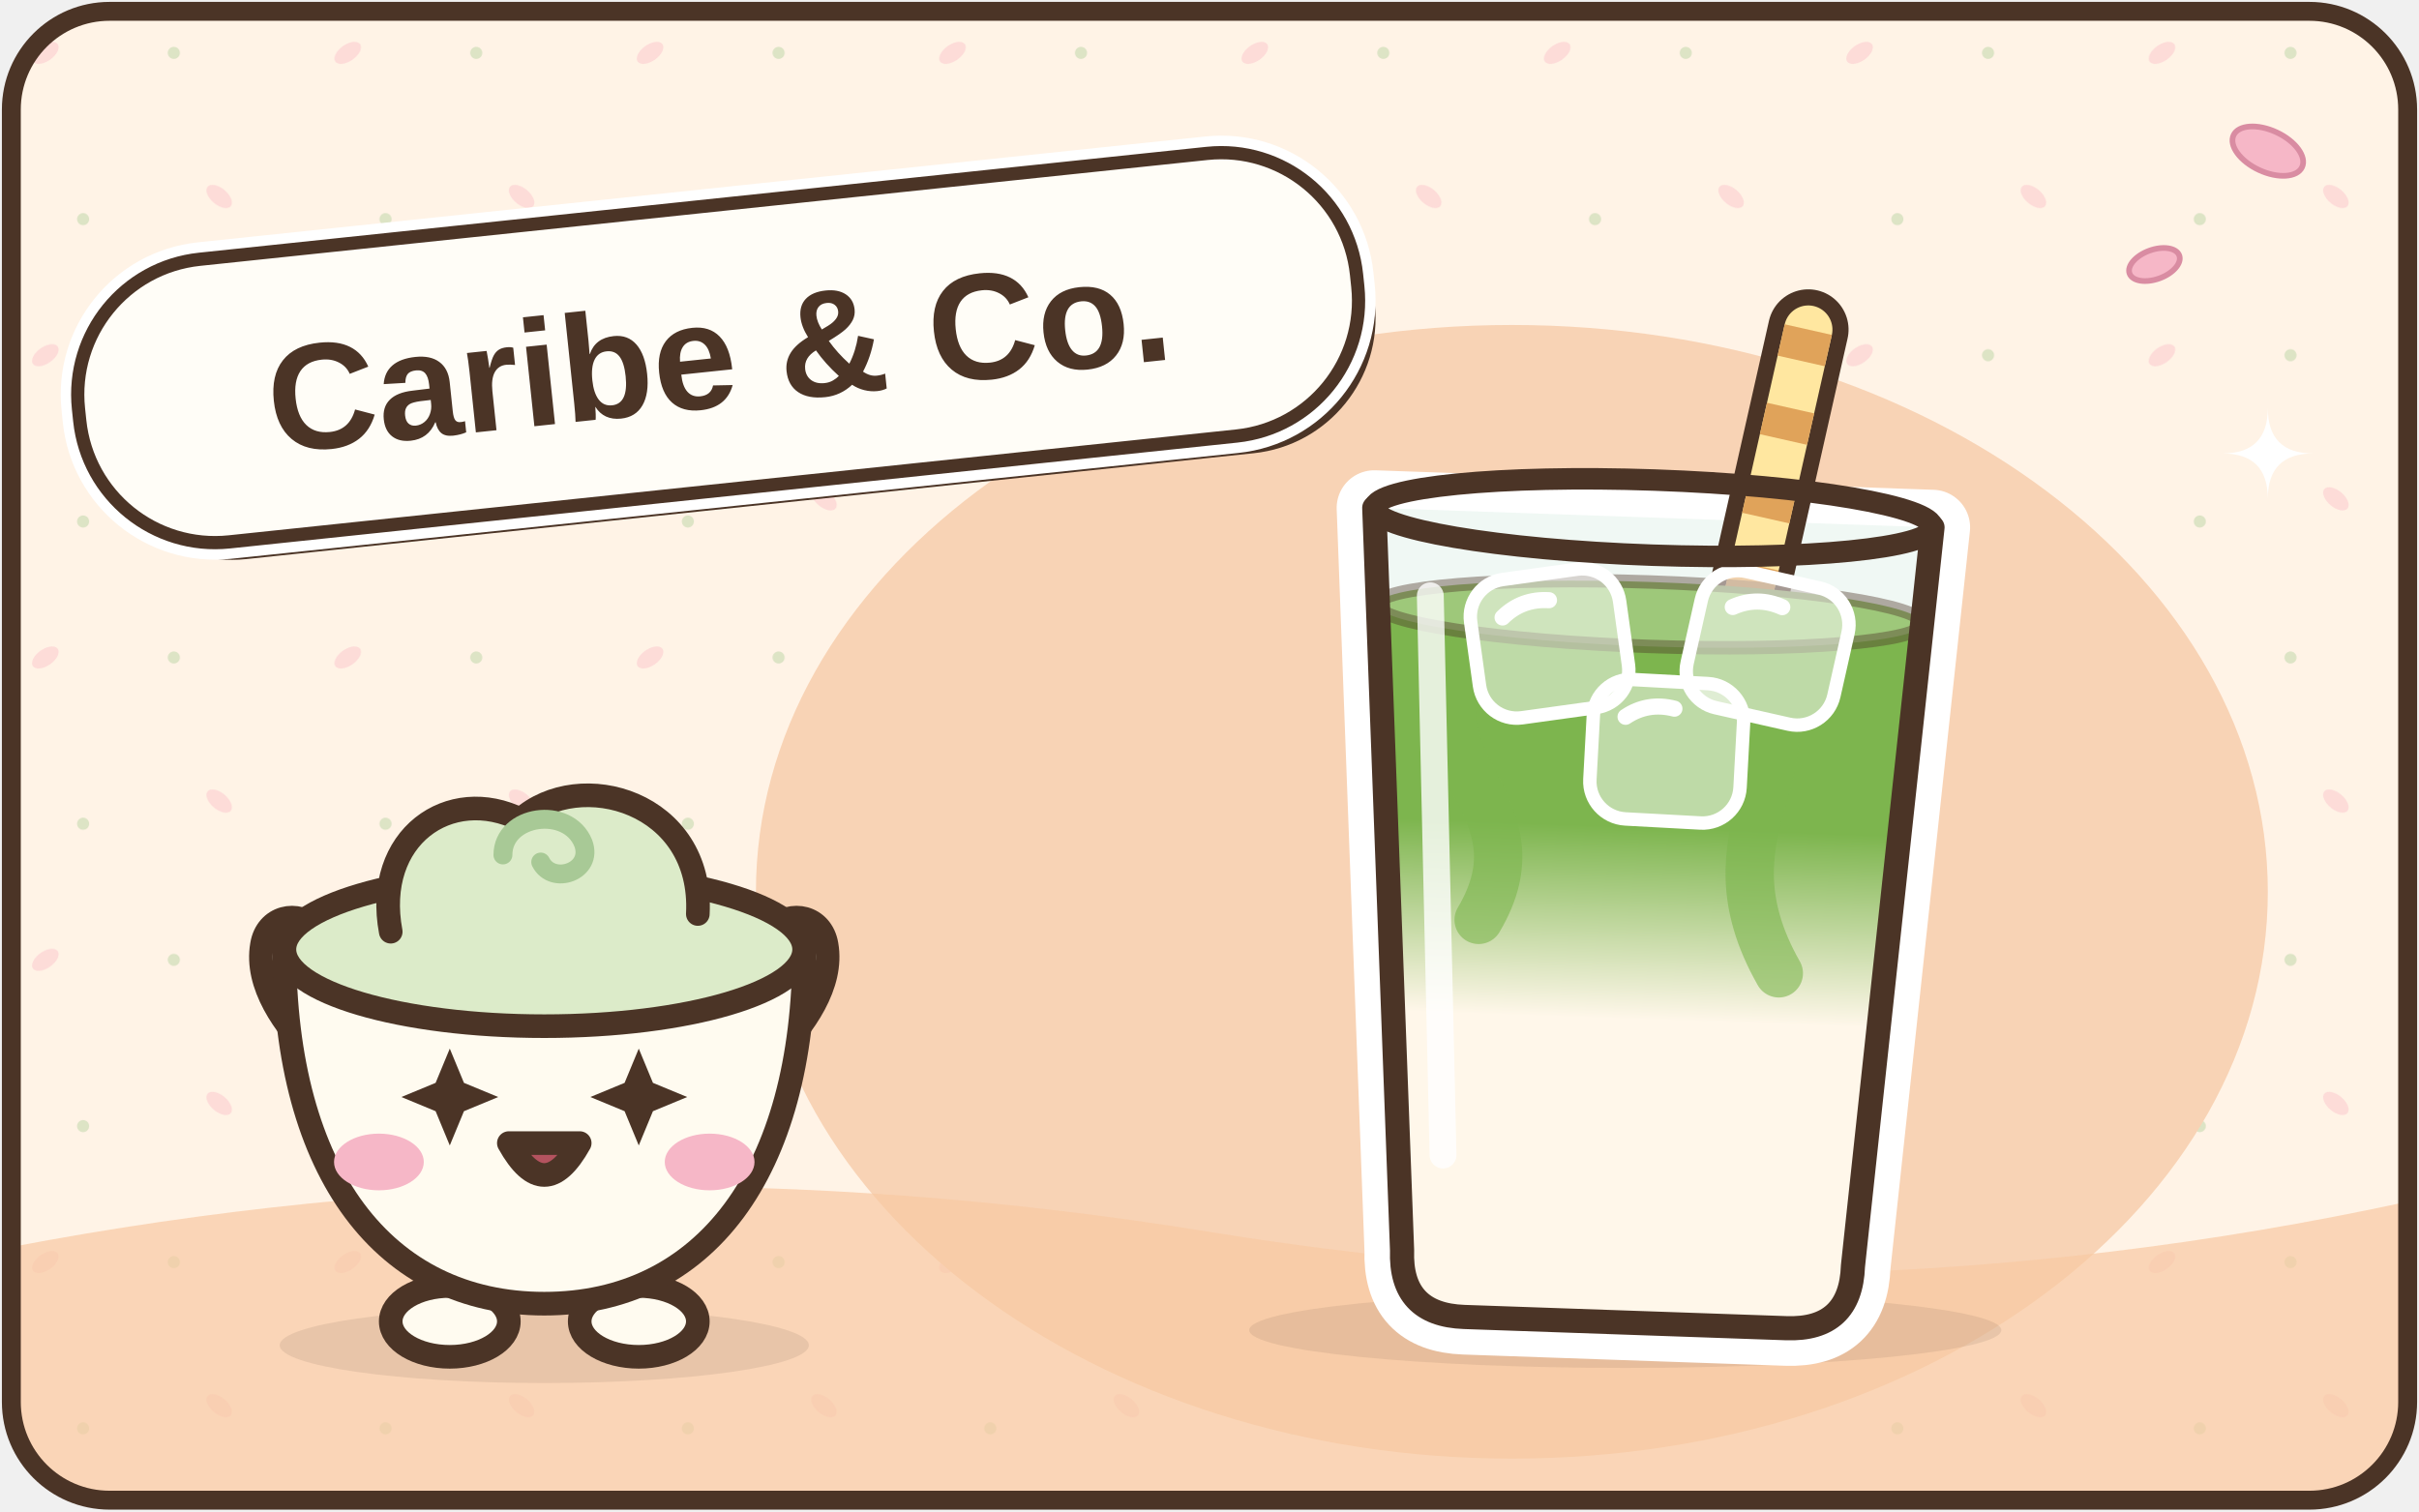
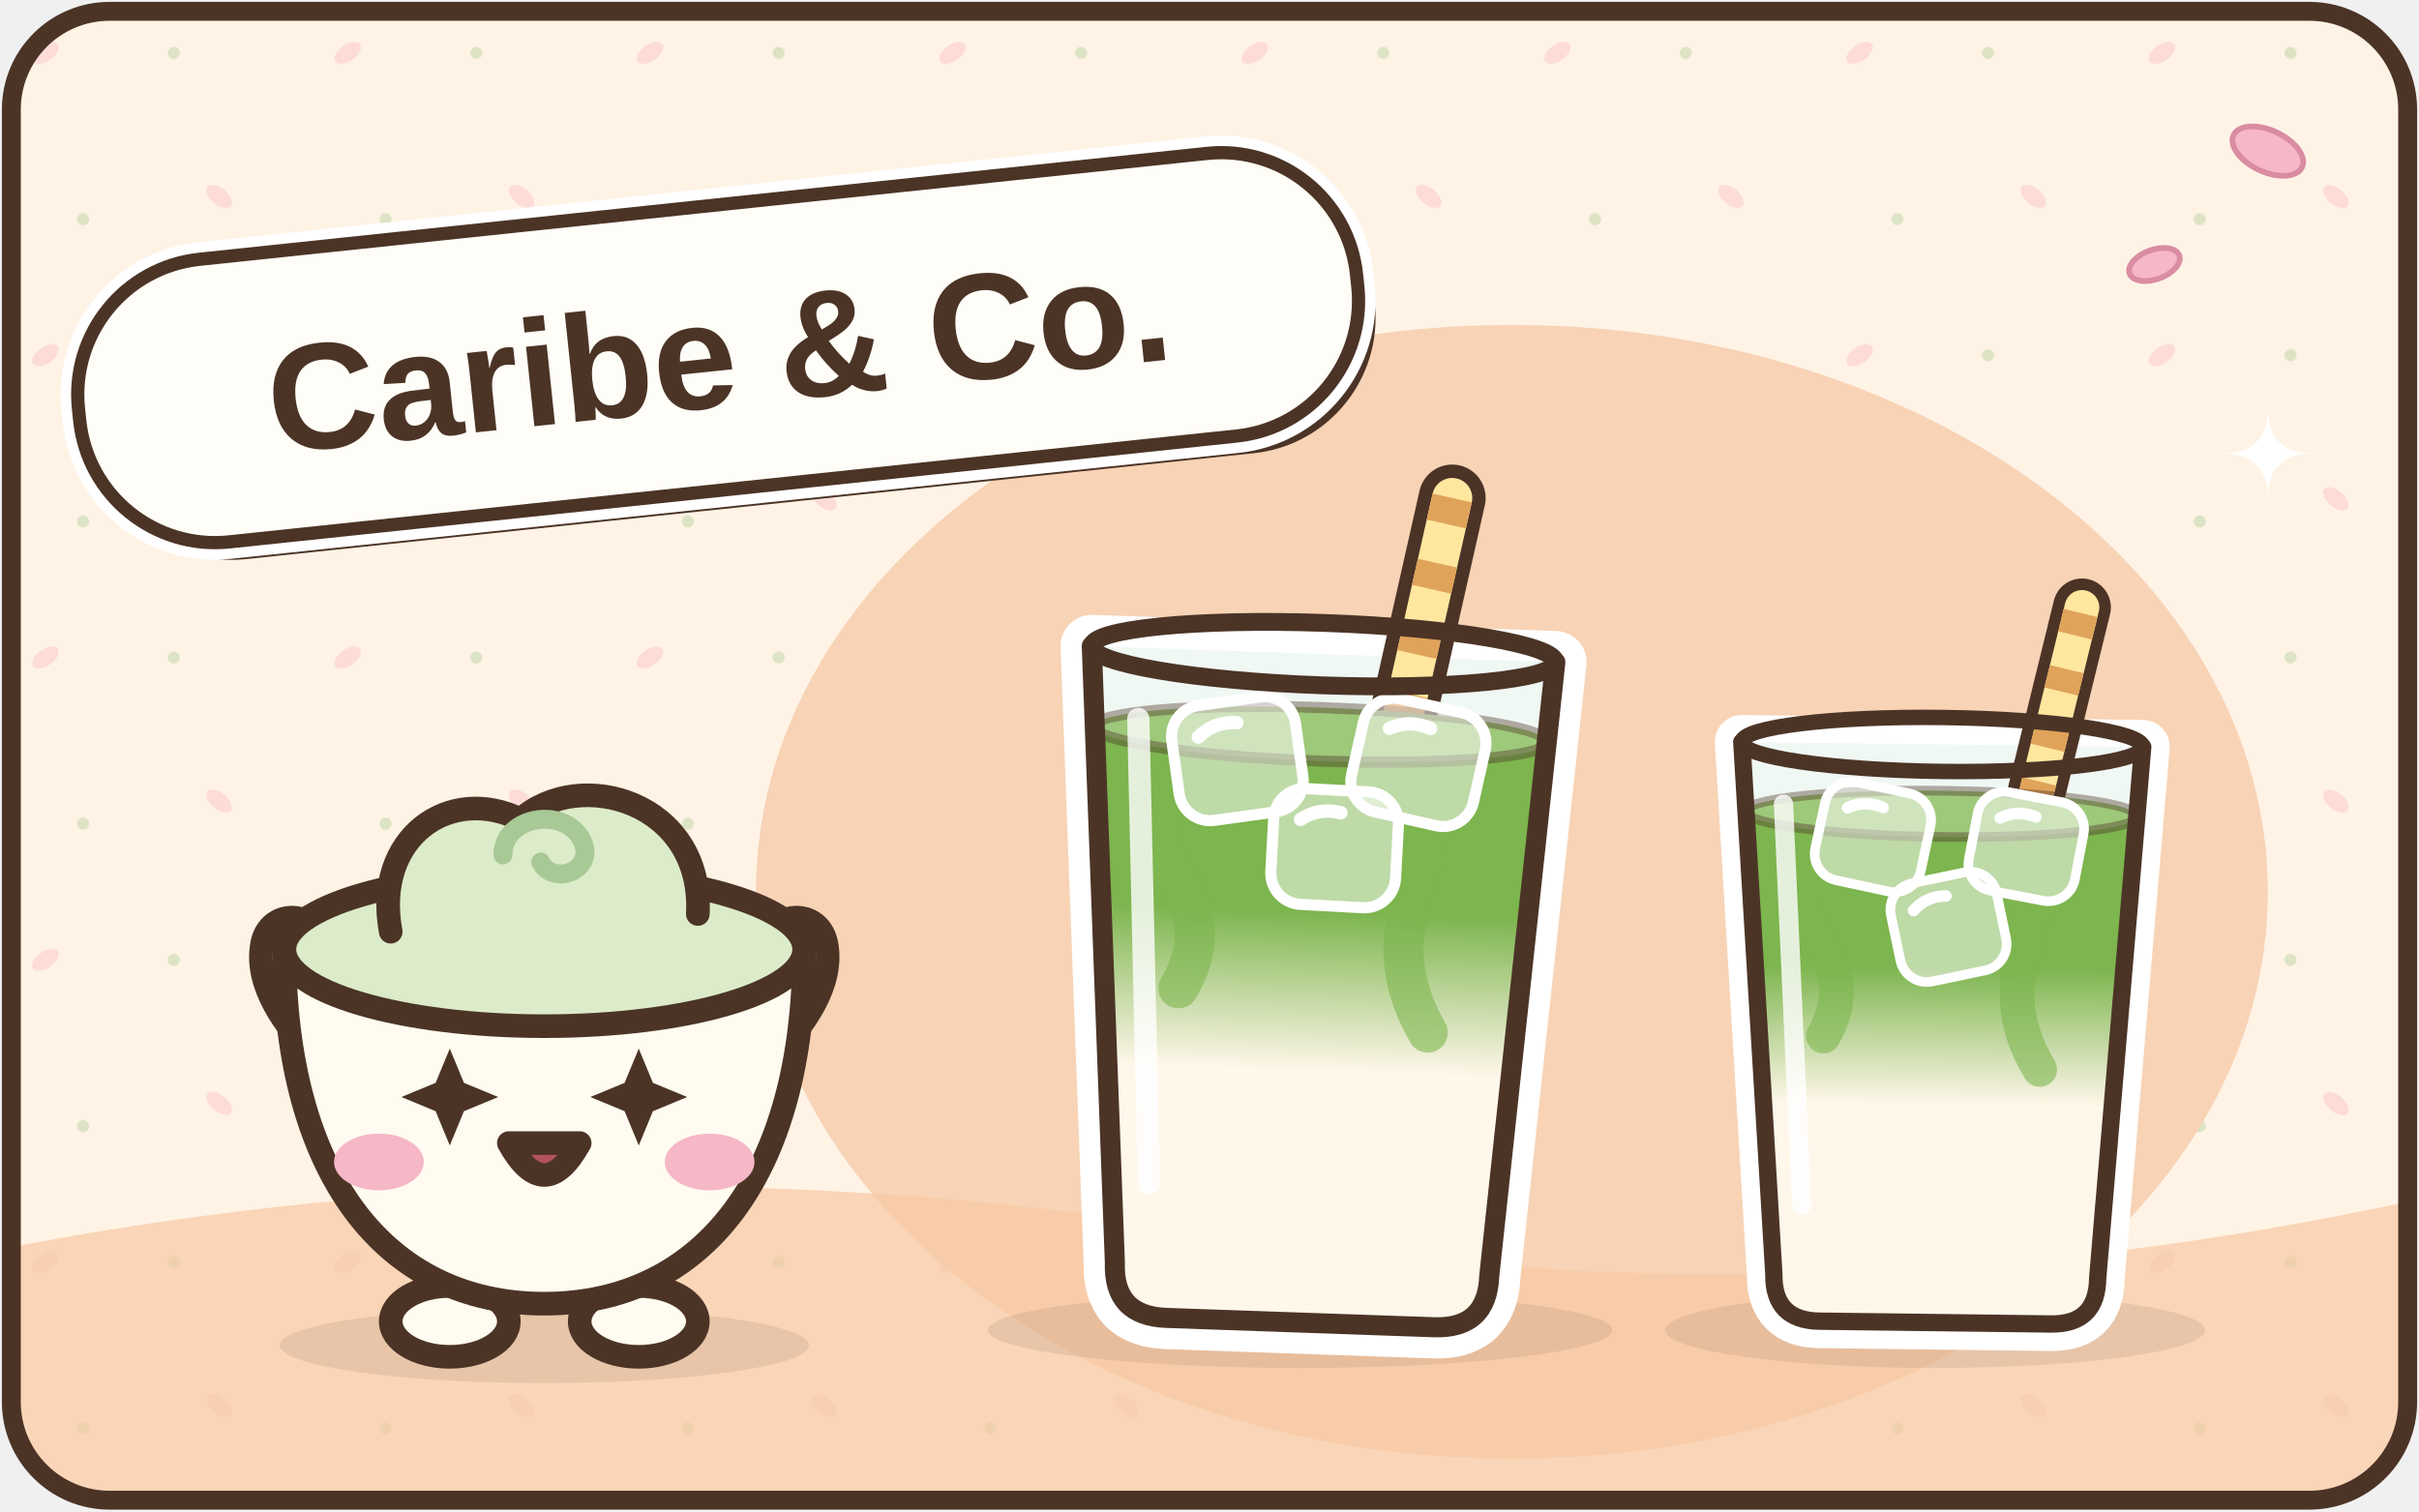
<svg xmlns="http://www.w3.org/2000/svg" viewBox="0 0 640 400" width="640" height="400" class="art-event" role="img" aria-label="Caribe &amp; Co." font-family="'M PLUS Rounded 1c', ui-rounded, 'Hiragino Maru Gothic ProN', 'Arial Rounded MT Bold', Nunito, Arial, sans-serif">
  <defs>
    <pattern id="e1t421qop" width="80" height="80" patternUnits="userSpaceOnUse">
      <g fill="#F6A3B8" fill-opacity=".3">
        <ellipse cx="12" cy="14" rx="4" ry="2.2" transform="rotate(-35 12 14)" />
        <ellipse cx="58" cy="52" rx="4" ry="2.2" transform="rotate(40 58 52)" />
      </g>
      <g fill="#8CBF7A" fill-opacity=".3">
        <circle cx="46" cy="14" r="1.6" />
        <circle cx="22" cy="58" r="1.6" />
      </g>
    </pattern>
    <linearGradient id="e1t421qod0l" gradientUnits="userSpaceOnUse" x1="0" x2="0" y1="-132" y2="-4">
      <stop offset="0%" stop-color="#7DB54E" />
      <stop offset="31%" stop-color="#7DB54E" />
      <stop offset="59%" stop-color="#FFF7EA" />
      <stop offset="100%" stop-color="#FFF7EA" />
    </linearGradient>
    <clipPath id="e1t421qod0c">
      <path d="M-52 -150L-42 -12Q-42 0 -30 0L30 0Q42 0 42 -12L52 -150Z" />
    </clipPath>
+     <linearGradient id="e1t421qod1l" gradientUnits="userSpaceOnUse" x1="0" x2="0" y1="-132" y2="-4">
+       <stop offset="0%" stop-color="#7DB54E" />
+       <stop offset="31%" stop-color="#7DB54E" />
+       <stop offset="59%" stop-color="#FFF7EA" />
+       <stop offset="100%" stop-color="#FFF7EA" />
+     </linearGradient>
+     <clipPath id="e1t421qod1c">
+       <path d="M-52 -150L-42 -12Q-42 0 -30 0L30 0Q42 0 42 -12L52 -150Z" />
+     </clipPath>
  </defs>
  <rect x="3" y="3" width="634" height="394" rx="26" fill="#FFF3E6" class="art-bg" />
  <rect x="3" y="3" width="634" height="394" rx="26" fill="url(#e1t421qop)" />
  <ellipse cx="400" cy="236" rx="200" ry="150" fill="#F8D3B5" />
  <path d="M3 330Q160 300 320 326 T 637 318L637 371Q637 397 611 397L29 397Q3 397 3 371Z" fill="#F8C9A2" opacity="0.7" />
-   <ellipse cx="430" cy="352" rx="99.5" ry="10" fill="#4B3426" opacity="0.1" />
-   <g transform="translate(430 350) rotate(2) scale(1.421)">
+   <ellipse cx="344" cy="352" rx="82.6" ry="10" fill="#4B3426" opacity="0.1" />
+   <g transform="translate(344 350) rotate(2) scale(1.18)">
    <path d="M-52 -150L-42 -12Q-42 0 -30 0L30 0Q42 0 42 -12L52 -150Z" fill="#FFFFFF" stroke="#FFFFFF" stroke-width="14" stroke-linejoin="round" />
    <path d="M-52 -150L-42 -12Q-42 0 -30 0L30 0Q42 0 42 -12L52 -150Z" fill="#EEF7F3" fill-opacity="0.9" />
    <path d="M-4.2 -18L27.6 -186" fill="none" stroke="#4B3426" stroke-width="15" stroke-linecap="round" stroke-linejoin="round" />
    <path d="M-4.2 -18L27.6 -186" fill="none" stroke="#FFE7A0" stroke-width="9" stroke-linecap="round" stroke-linejoin="round" />
    <path d="M-4.2 -18L27.6 -186" fill="none" stroke="#E0A35A" stroke-width="9" stroke-linecap="butt" stroke-linejoin="round" stroke-dasharray="6 9" />
    <g clip-path="url(#e1t421qod0c)">
      <rect x="-80" y="-132" width="160" height="132" fill="url(#e1t421qod0l)" />
      <path d="M-33.9 -122 c -10 20 16 26 4 48M20.3 -122 c 12 18 -10 30 6 56" fill="none" stroke="#7DB54E" stroke-width="9" stroke-linecap="round" stroke-linejoin="round" opacity="0.6" />
      <ellipse cx="0" cy="-132" rx="50.8" ry="6" fill="#9EC87A" stroke="#4B3426" stroke-width="2.5" stroke-opacity="0.4" />
      <rect x="-32.5" y="-138.9" width="28" height="26" rx="7" transform="rotate(-9.9 -18.5 -125.9)" fill="#FFFFFF" fill-opacity="0.5" stroke="#FFFFFF" stroke-width="2.5" stroke-opacity="1" />
      <path d="M-26.5 -131.9 q 4 -3 9 -2" transform="rotate(-9.9 -18.5 -125.9)" fill="none" stroke="#FFFFFF" stroke-width="3" stroke-linecap="round" stroke-linejoin="round" />
      <rect x="-10" y="-119.6" width="28" height="26" rx="7" transform="rotate(1.1 4 -106.6)" fill="#FFFFFF" fill-opacity="0.5" stroke="#FFFFFF" stroke-width="2.5" stroke-opacity="1" />
      <path d="M-4 -112.6 q 4 -3 9 -2" transform="rotate(1.1 4 -106.6)" fill="none" stroke="#FFFFFF" stroke-width="3" stroke-linecap="round" stroke-linejoin="round" />
      <rect x="8.1" y="-139.5" width="28" height="26" rx="7" transform="rotate(10.7 22.1 -126.5)" fill="#FFFFFF" fill-opacity="0.5" stroke="#FFFFFF" stroke-width="2.5" stroke-opacity="1" />
      <path d="M14.1 -132.5 q 4 -3 9 -2" transform="rotate(10.7 22.1 -126.5)" fill="none" stroke="#FFFFFF" stroke-width="3" stroke-linecap="round" stroke-linejoin="round" />
+     </g>
+     <path d="M-35 -30L-41 -134" fill="none" stroke="#FFFFFF" stroke-width="5" stroke-linecap="round" stroke-linejoin="round" opacity="0.8" />
+     <path d="M-52 -150L-42 -12Q-42 0 -30 0L30 0Q42 0 42 -12L52 -150" fill="none" stroke="#4B3426" stroke-width="4.5" stroke-linecap="round" stroke-linejoin="round" />
+     <ellipse cx="0" cy="-150" rx="52" ry="7" fill="none" stroke="#4B3426" stroke-width="4" />
+   </g>
+   <ellipse cx="512" cy="352" rx="71.4" ry="10" fill="#4B3426" opacity="0.1" />
+   <g transform="translate(512 350) rotate(0.7) scale(1.02)">
+     <path d="M-52 -150L-42 -12Q-42 0 -30 0L30 0Q42 0 42 -12L52 -150Z" fill="#FFFFFF" stroke="#FFFFFF" stroke-width="14" stroke-linejoin="round" />
+     <path d="M-52 -150L-42 -12Q-42 0 -30 0L30 0Q42 0 42 -12L52 -150Z" fill="#EEF7F3" fill-opacity="0.9" />
+     <path d="M-3.3 -18L35.8 -186" fill="none" stroke="#4B3426" stroke-width="15" stroke-linecap="round" stroke-linejoin="round" />
+     <path d="M-3.3 -18L35.8 -186" fill="none" stroke="#FFE7A0" stroke-width="9" stroke-linecap="round" stroke-linejoin="round" />
+     <path d="M-3.3 -18L35.8 -186" fill="none" stroke="#E0A35A" stroke-width="9" stroke-linecap="butt" stroke-linejoin="round" stroke-dasharray="6 9" />
+     <g clip-path="url(#e1t421qod1c)">
+       <rect x="-80" y="-132" width="160" height="132" fill="url(#e1t421qod1l)" />
+       <path d="M-33.9 -122 c -10 20 16 26 4 48M20.3 -122 c 12 18 -10 30 6 56" fill="none" stroke="#7DB54E" stroke-width="9" stroke-linecap="round" stroke-linejoin="round" opacity="0.6" />
+       <ellipse cx="0" cy="-132" rx="50.8" ry="6" fill="#9EC87A" stroke="#4B3426" stroke-width="2.5" stroke-opacity="0.4" />
+       <rect x="-31.7" y="-138.8" width="28" height="26" rx="7" transform="rotate(11.4 -17.7 -125.8)" fill="#FFFFFF" fill-opacity="0.5" stroke="#FFFFFF" stroke-width="2.5" stroke-opacity="1" />
+       <path d="M-25.7 -131.8 q 4 -3 9 -2" transform="rotate(11.4 -17.7 -125.8)" fill="none" stroke="#FFFFFF" stroke-width="3" stroke-linecap="round" stroke-linejoin="round" />
+       <rect x="-11.8" y="-115.7" width="28" height="26" rx="7" transform="rotate(-12.5 2.2 -102.7)" fill="#FFFFFF" fill-opacity="0.5" stroke="#FFFFFF" stroke-width="2.5" stroke-opacity="1" />
+       <path d="M-5.8 -108.7 q 4 -3 9 -2" transform="rotate(-12.5 2.2 -102.7)" fill="none" stroke="#FFFFFF" stroke-width="3" stroke-linecap="round" stroke-linejoin="round" />
+       <rect x="8.1" y="-136.8" width="28" height="26" rx="7" transform="rotate(10.1 22.1 -123.8)" fill="#FFFFFF" fill-opacity="0.5" stroke="#FFFFFF" stroke-width="2.5" stroke-opacity="1" />
+       <path d="M14.1 -129.8 q 4 -3 9 -2" transform="rotate(10.1 22.1 -123.8)" fill="none" stroke="#FFFFFF" stroke-width="3" stroke-linecap="round" stroke-linejoin="round" />
    </g>
    <path d="M-35 -30L-41 -134" fill="none" stroke="#FFFFFF" stroke-width="5" stroke-linecap="round" stroke-linejoin="round" opacity="0.8" />
    <path d="M-52 -150L-42 -12Q-42 0 -30 0L30 0Q42 0 42 -12L52 -150" fill="none" stroke="#4B3426" stroke-width="4.5" stroke-linecap="round" stroke-linejoin="round" />
    <ellipse cx="0" cy="-150" rx="52" ry="7" fill="none" stroke="#4B3426" stroke-width="4" />
  </g>
  <ellipse cx="144" cy="356" rx="70" ry="10" fill="#4B3426" opacity="0.1" />
  <g transform="translate(44 170) scale(3.125)">
    <path class="m-o m-c m-arm-l" stroke="#4B3426" stroke-width="2" stroke-linejoin="round" stroke-linecap="round" fill="#FFFBF0" d="M12.5 35c-2.5-2.5-5-6-4.4-9.4.4-2.4 3-3 4.6-1.4 1.6 1.6 2 4.4 1.8 7" />
    <path class="m-o m-c m-arm-r" stroke="#4B3426" stroke-width="2" stroke-linejoin="round" stroke-linecap="round" fill="#FFFBF0" d="M51.5 35c2.5-2.5 5-6 4.4-9.4-.4-2.4-3-3-4.6-1.4-1.6 1.6-2 4.4-1.8 7" />
    <g class="m-feet">
      <ellipse class="m-o m-c m-foot-l" stroke="#4B3426" stroke-width="2" stroke-linejoin="round" stroke-linecap="round" fill="#FFFBF0" cx="24" cy="57.5" rx="5" ry="3" />
      <ellipse class="m-o m-c m-foot-r" stroke="#4B3426" stroke-width="2" stroke-linejoin="round" stroke-linecap="round" fill="#FFFBF0" cx="40" cy="57.5" rx="5" ry="3" />
    </g>
    <path class="m-o m-c m-cup" stroke="#4B3426" stroke-width="2" stroke-linejoin="round" stroke-linecap="round" fill="#FFFBF0" d="M10 26c0 19 8.5 30 22 30s22-11 22-30z" />
    <g class="m-foamg">
      <ellipse class="m-o m-f" stroke="#4B3426" stroke-width="2" stroke-linejoin="round" stroke-linecap="round" fill="#DCEBC9" cx="32" cy="26" rx="22" ry="6.5" />
      <path class="m-o m-f" stroke="#4B3426" stroke-width="2" stroke-linejoin="round" stroke-linecap="round" fill="#DCEBC9" d="M19 24.5c-1.5-8 5-12.5 11-9.5 5-4.5 15.5-1.5 15 8" />
      <path class="m-s" fill="none" stroke="#A8C996" stroke-width="1.6" stroke-linecap="round" d="M28.5 18c0-3.4 5.5-4.2 6.8-1 .9 2.4-2.6 3.6-3.6 1.6" />
    </g>
    <g class="m-look">
      <g class="m-eyes">
        <path class="m-ink" fill="#4B3426" d="M24 34.4l1.2 2.9 2.9 1.2-2.9 1.2-1.2 2.9-1.2-2.9-2.9-1.2 2.9-1.2zM40 34.4l1.2 2.9 2.9 1.2-2.9 1.2-1.2 2.9-1.2-2.9-2.9-1.2 2.9-1.2z" />
      </g>
    </g>
    <ellipse class="m-blush" fill="#F6B7C7" cx="18" cy="44" rx="3.8" ry="2.4" />
    <ellipse class="m-blush" fill="#F6B7C7" cx="46" cy="44" rx="3.8" ry="2.4" />
    <path class="m-o m-in m-mouth" stroke="#4B3426" stroke-width="2" stroke-linejoin="round" stroke-linecap="round" fill="#B4535F" d="M29 42.4q3 5.4 6 0z" />
  </g>
  <ellipse cx="600" cy="40" rx="10" ry="5.5" transform="rotate(25 600 40)" fill="#F6B7C7" stroke="#D98CA2" stroke-width="1.5" />
  <ellipse cx="570" cy="70" rx="7" ry="3.9" transform="rotate(-20 570 70)" fill="#F6B7C7" stroke="#D98CA2" stroke-width="1.5" />
  <ellipse cx="250" cy="120" rx="6" ry="3.3" transform="rotate(40 250 120)" fill="#F6B7C7" stroke="#D98CA2" stroke-width="1.5" />
  <path d="M600 108Q600 120 612 120Q600 120 600 132Q600 120 588 120Q600 120 600 108Z" fill="#FFFFFF" />
  <path d="M256 51Q256 60 265 60Q256 60 256 69Q256 60 247 60Q256 60 256 51Z" fill="#FFFFFF" />
  <path d="M64 112Q64 120 72 120Q64 120 64 128Q64 120 56 120Q64 120 64 112Z" fill="#FFFFFF" />
  <g transform="rotate(-6 190 92)">
    <rect x="24" y="59.4" width="340" height="75.2" rx="36" fill="#4B3426" />
    <rect x="20" y="54.4" width="340" height="75.2" rx="36" fill="#FFFDF7" stroke="#FFFFFF" stroke-width="9" paint-order="stroke" />
    <rect x="20" y="54.4" width="340" height="75.2" rx="36" fill="none" stroke="#4B3426" stroke-width="3.5" />
    <text x="190" y="107.6" font-size="40" font-weight="800" text-anchor="middle" fill="#4B3426">Caribe &amp; Co.</text>
  </g>
  <rect x="3" y="3" width="634" height="394" rx="26" fill="none" stroke="#4B3426" stroke-width="5" />
</svg>
